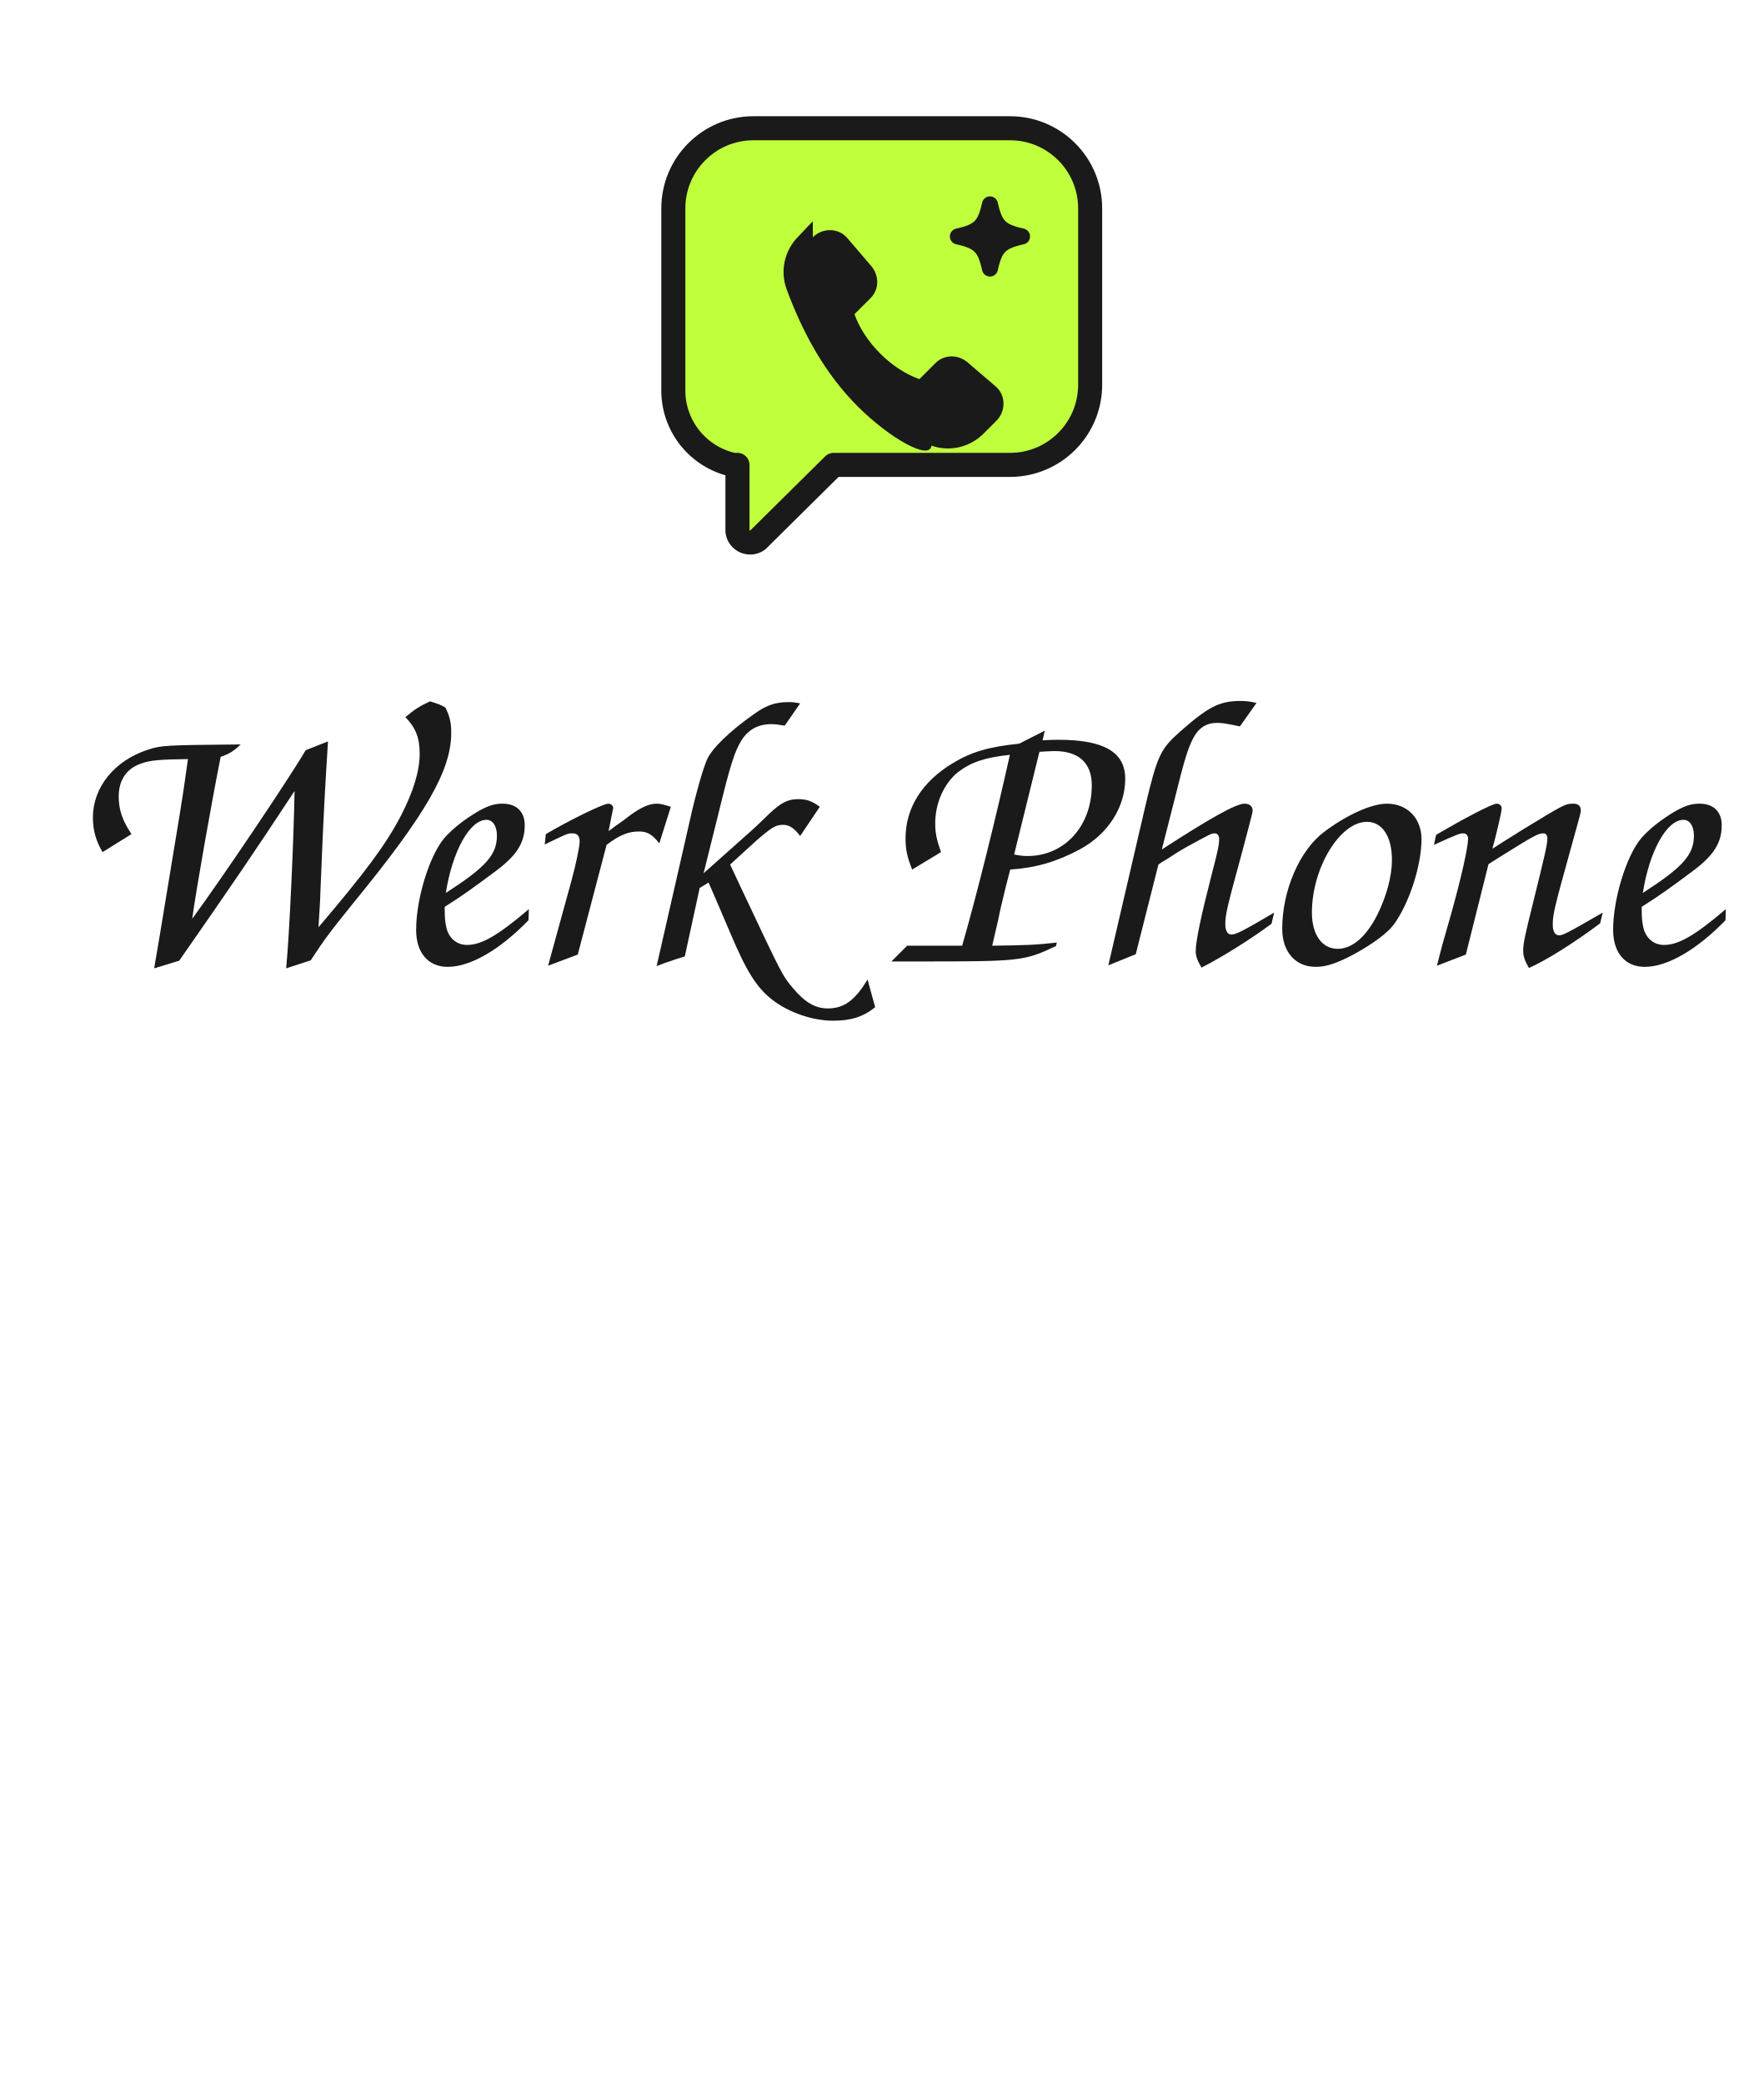
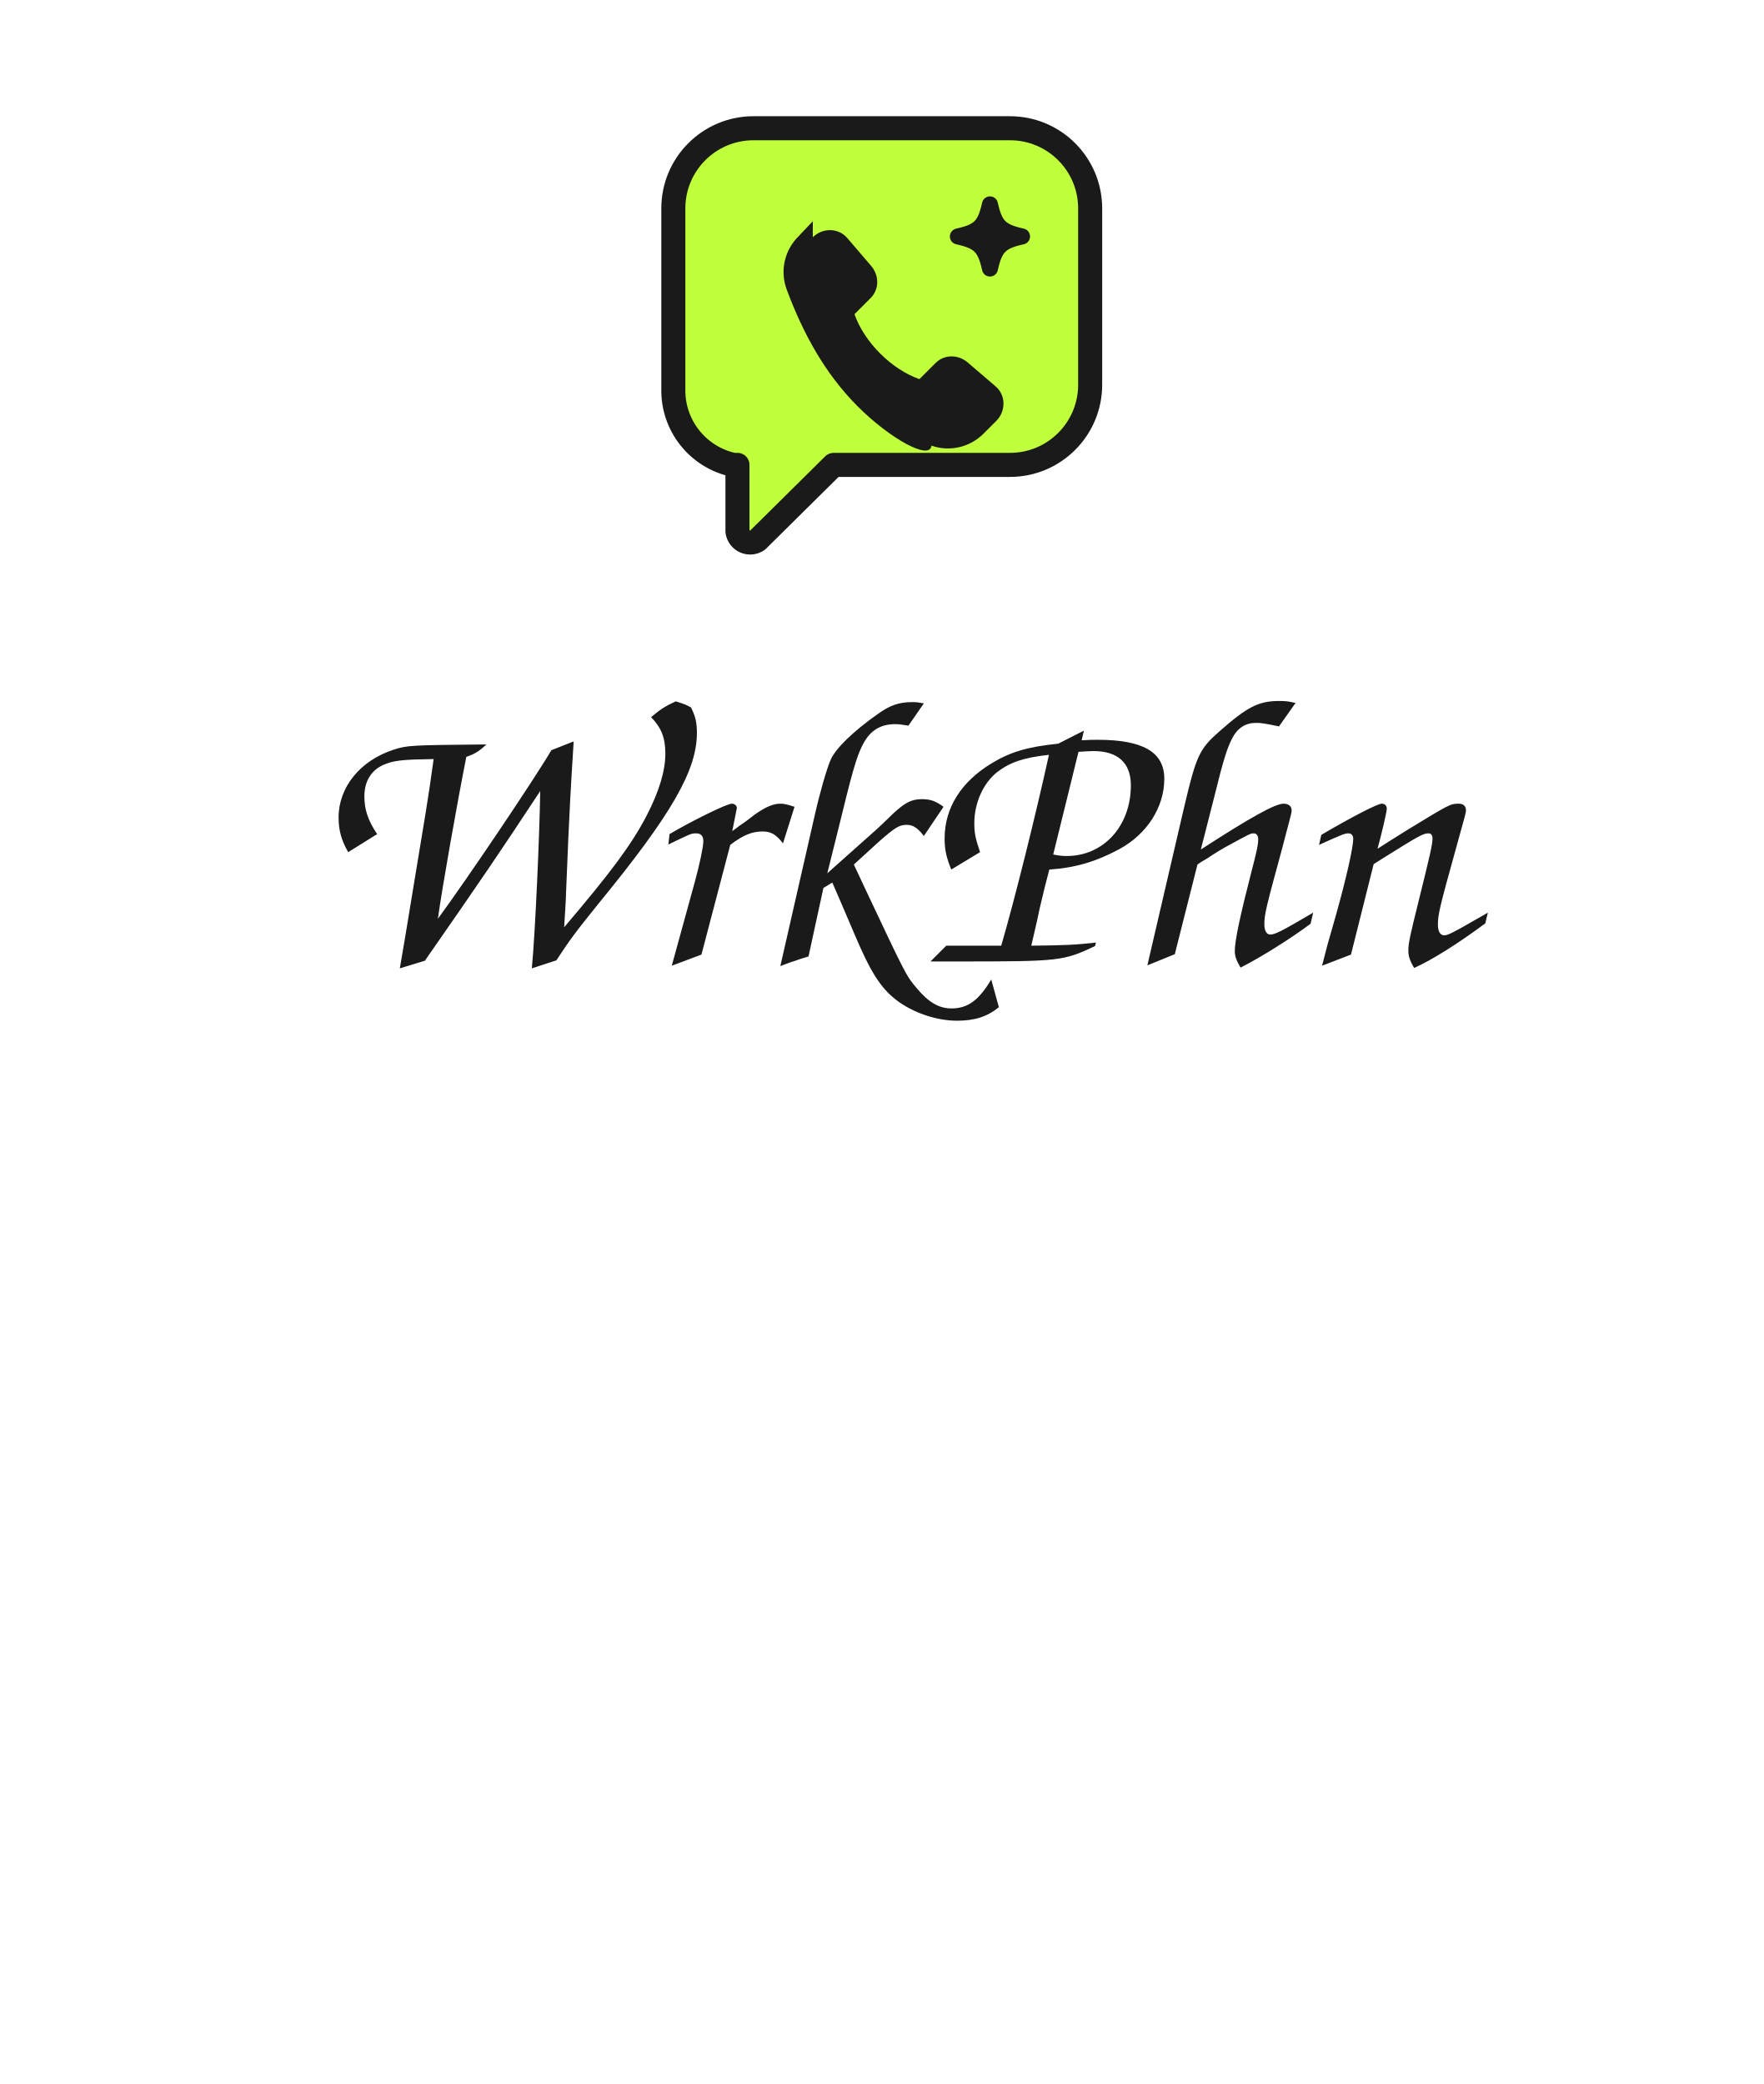
<svg xmlns="http://www.w3.org/2000/svg" viewBox="0 0 220 260" fill="none">
  <g transform="translate(78 10) scale(1.0)">
    <path d="M16 6h32a10 10 0 0 1 10 10v22a10 10 0 0 1-10 10H26l-9.5 9.4A1.6 1.6 0 0 1 14 56.3V48h-.5A9.5 9.5 0 0 1 6 38.5V16A10 10 0 0 1 16 6Z" fill="#BFFF3C" stroke="#1A1A1A" stroke-width="3" stroke-linejoin="round" />
    <path d="M23.4 19.6c1.2-1.2 3.2-1.2 4.3.1l3 3.5c1 1.2 1 2.9-.1 4l-2 2c.6 1.7 1.7 3.4 3.2 4.9 1.5 1.5 3.2 2.6 4.9 3.2l2-2c1.1-1.1 2.8-1.1 4-.1l3.5 3c1.3 1.1 1.3 3.1.1 4.3l-1.6 1.6c-1.7 1.7-4.2 2.3-6.5 1.5C38 47.5 33 44.7 29 40.7c-4-4-6.8-9-8.9-14.7-.8-2.3-.2-4.8 1.5-6.5l1.8-1.9Z" fill="#1A1A1A" />
    <path d="M45.5 15.5c.6 2.7 1.3 3.4 4 4-2.7.6-3.4 1.3-4 4-.6-2.7-1.3-3.4-4-4 2.7-.6 3.4-1.3 4-4Z" fill="#1A1A1A" stroke="#1A1A1A" stroke-width="2" stroke-linejoin="round" />
  </g>
-   <text x="110" y="120" text-anchor="middle" font-family="'Pacifico', 'Brush Script MT', cursive" font-size="48" fill="#1A1A1A">Werk Phone</text>
+   <text x="110" y="120" text-anchor="middle" font-family="'Pacifico', 'Brush Script MT', cursive" font-size="48" fill="#1A1A1A">WrkPhn</text>
</svg>
